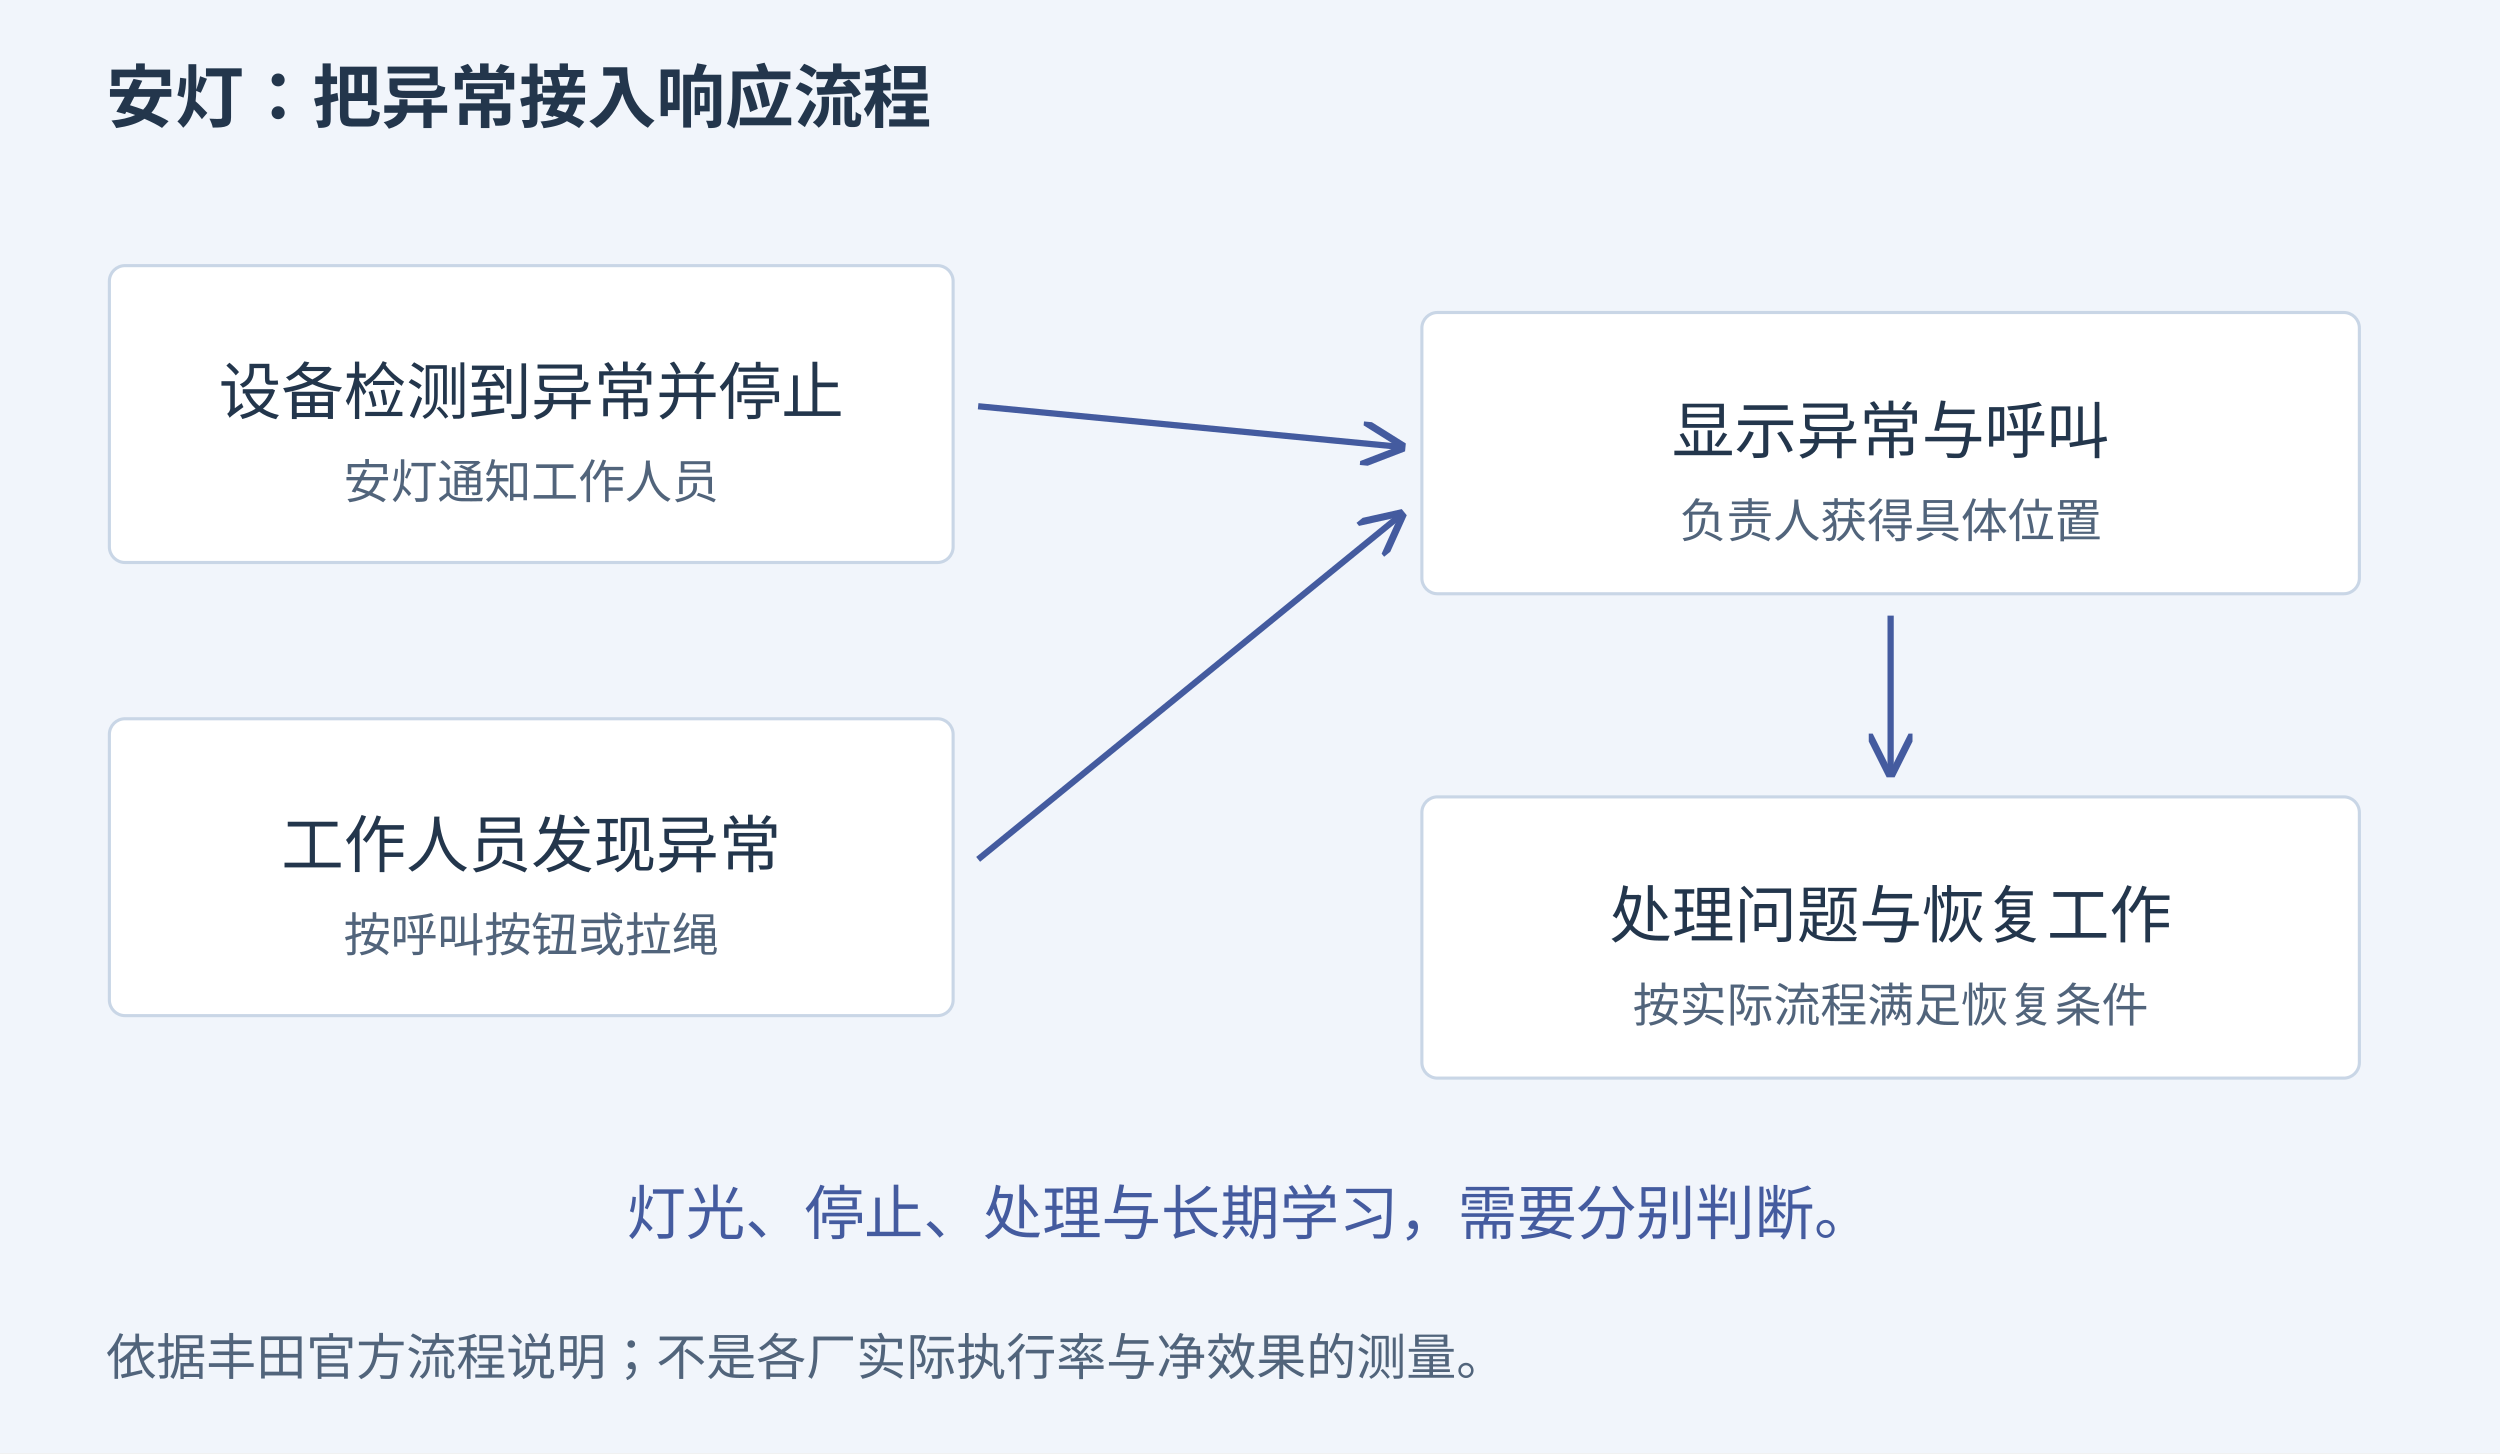
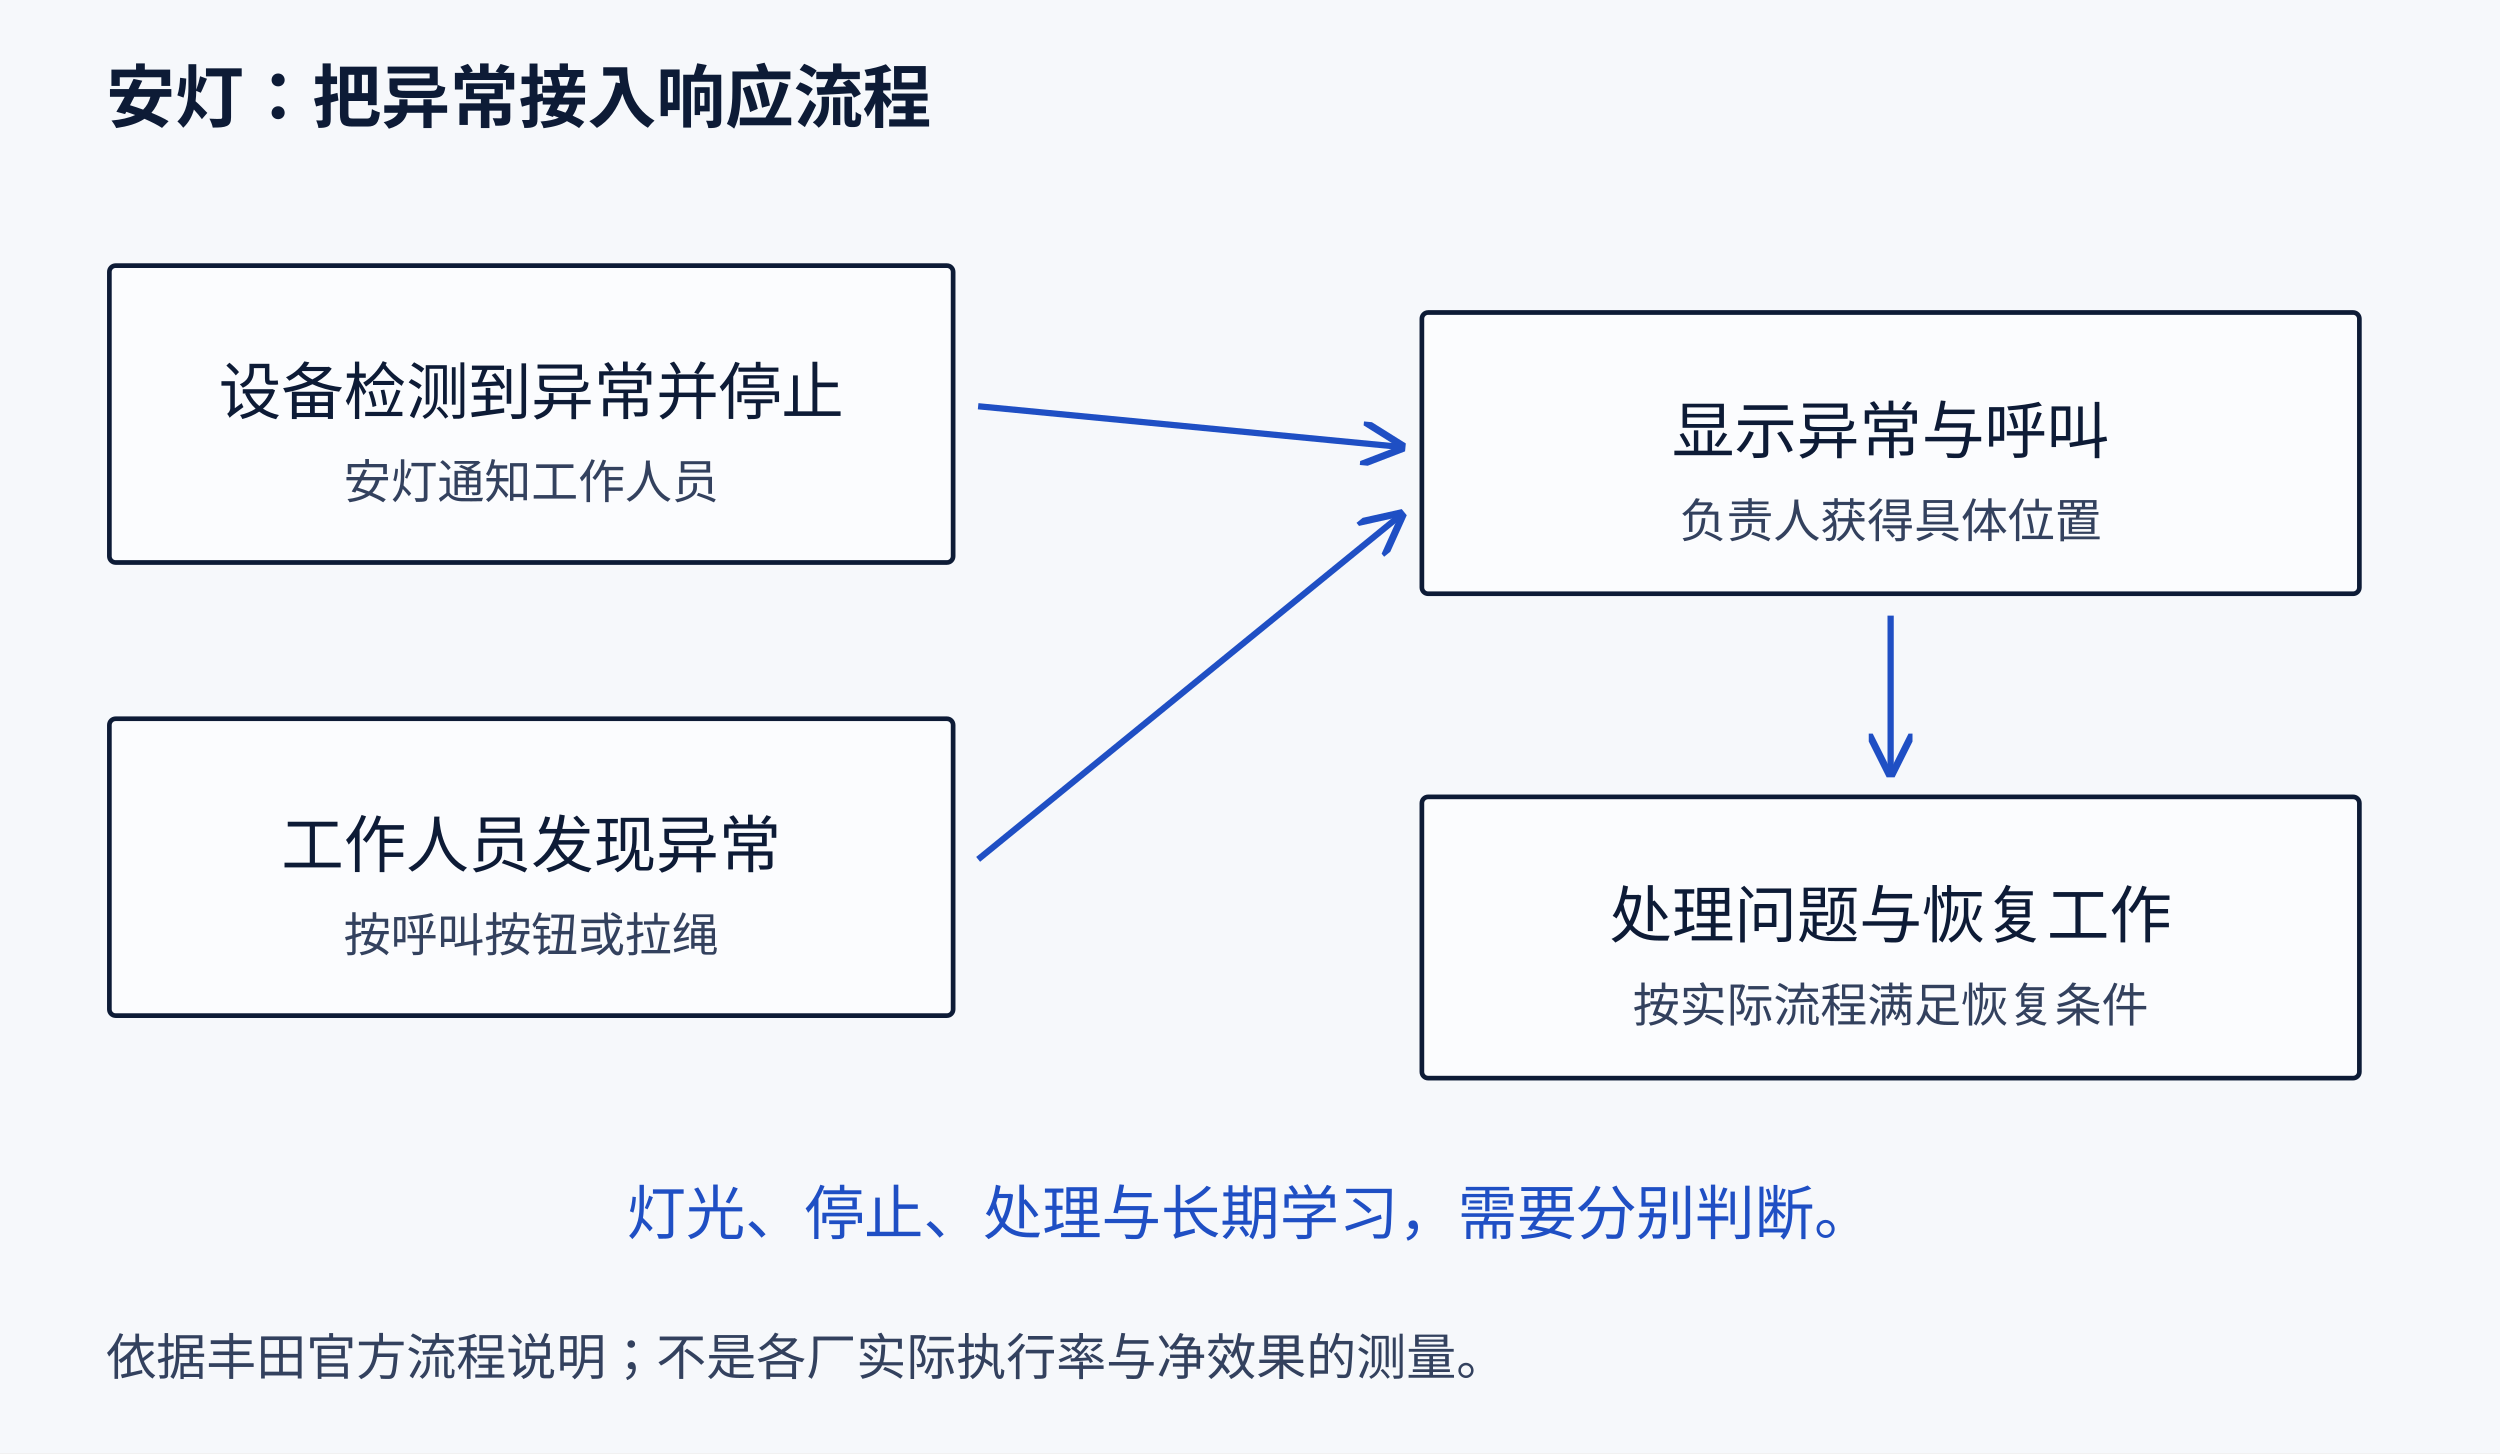
<svg xmlns="http://www.w3.org/2000/svg" width="800" height="465" viewBox="0 0 800 465" role="img" aria-labelledby="title desc">
  <defs>
    <marker id="arrow" viewBox="0 0 8 8" refX="7" refY="4" markerWidth="7" markerHeight="7" orient="auto-start-reverse">
-       <path d="M0 0L8 4L0 8" fill="none" stroke="#445b9f" stroke-width="1.3" />
+       <path d="M0 0L8 4L0 8" fill="none" stroke="#1f4fc4" stroke-width="1.3" />
    </marker>
  </defs>
-   <rect width="800" height="465" fill="#f1f5fb" />
+   <rect width="800" height="465" fill="#f6f8fb" />
  <g font-family="Microsoft YaHei, Noto Sans SC, sans-serif">
-     <rect x="35" y="85" width="270" height="95" rx="5" fill="#ffffff" stroke="#c9d6e6" />
-     <text x="170.0" y="132.5" font-size="20" fill="#23364c" text-anchor="middle" font-weight="500">设备检测到异常并停止</text>
-     <text x="170.0" y="159.5" font-size="15" fill="#51647b" text-anchor="middle" font-weight="400">安灯通知工作人员</text>
-     <rect x="35" y="230" width="270" height="95" rx="5" fill="#ffffff" stroke="#c9d6e6" />
-     <text x="170.0" y="277.5" font-size="20" fill="#23364c" text-anchor="middle" font-weight="500">工作人员发现异常</text>
-     <text x="170.0" y="304.5" font-size="15" fill="#51647b" text-anchor="middle" font-weight="400">按呼叫按钮或拉绳</text>
-     <rect x="455" y="100" width="300" height="90" rx="5" fill="#ffffff" stroke="#c9d6e6" />
-     <text x="605.0" y="145.0" font-size="20" fill="#23364c" text-anchor="middle" font-weight="500">显示异常与呼叫</text>
-     <text x="605.0" y="172.0" font-size="15" fill="#51647b" text-anchor="middle" font-weight="400">负责人获得具体位置</text>
-     <rect x="455" y="255" width="300" height="90" rx="5" fill="#ffffff" stroke="#c9d6e6" />
-     <text x="605.0" y="300.0" font-size="20" fill="#23364c" text-anchor="middle" font-weight="500">处理问题与恢复工作</text>
-     <text x="605.0" y="327.0" font-size="15" fill="#51647b" text-anchor="middle" font-weight="400">按实际流程满足恢复条件</text>
-     <path d="M313 130L448 143" stroke="#445b9f" stroke-width="2" fill="none" marker-end="url(#arrow)" />
-     <path d="M313 275L448 165" stroke="#445b9f" stroke-width="2" fill="none" marker-end="url(#arrow)" />
-     <path d="M605 197L605 247" stroke="#445b9f" stroke-width="2" fill="none" marker-end="url(#arrow)" />
-     <text x="400" y="395" font-size="19" fill="#445b9f" text-anchor="middle" font-weight="400">灯光、停止、处理与长期学习，需要分别判断。</text>
-     <text x="34" y="39" font-size="22" fill="#23364c" text-anchor="start" font-weight="600">安灯：把异常接入响应流程</text>
-     <text x="34" y="440" font-size="16" fill="#51647b" text-anchor="start" font-weight="400">依据丰田官方流程说明；不是各厂实际执行率与净效果的测量。</text>
+     <rect x="35" y="85" width="270" height="95" rx="2" fill="#fbfcfe" stroke="#0d1b36" stroke-width="1.5" />
+     <text x="170.0" y="132.5" font-size="20" fill="#0d1b36" text-anchor="middle" font-weight="500">设备检测到异常并停止</text>
+     <text x="170.0" y="159.5" font-size="15" fill="#33415e" text-anchor="middle" font-weight="400">安灯通知工作人员</text>
+     <rect x="35" y="230" width="270" height="95" rx="2" fill="#fbfcfe" stroke="#0d1b36" stroke-width="1.5" />
+     <text x="170.0" y="277.5" font-size="20" fill="#0d1b36" text-anchor="middle" font-weight="500">工作人员发现异常</text>
+     <text x="170.0" y="304.5" font-size="15" fill="#33415e" text-anchor="middle" font-weight="400">按呼叫按钮或拉绳</text>
+     <rect x="455" y="100" width="300" height="90" rx="2" fill="#fbfcfe" stroke="#0d1b36" stroke-width="1.5" />
+     <text x="605.0" y="145.0" font-size="20" fill="#0d1b36" text-anchor="middle" font-weight="500">显示异常与呼叫</text>
+     <text x="605.0" y="172.0" font-size="15" fill="#33415e" text-anchor="middle" font-weight="400">负责人获得具体位置</text>
+     <rect x="455" y="255" width="300" height="90" rx="2" fill="#fbfcfe" stroke="#0d1b36" stroke-width="1.5" />
+     <text x="605.0" y="300.0" font-size="20" fill="#0d1b36" text-anchor="middle" font-weight="500">处理问题与恢复工作</text>
+     <text x="605.0" y="327.0" font-size="15" fill="#33415e" text-anchor="middle" font-weight="400">按实际流程满足恢复条件</text>
+     <path d="M313 130L448 143" stroke="#1f4fc4" stroke-width="2" fill="none" marker-end="url(#arrow)" />
+     <path d="M313 275L448 165" stroke="#1f4fc4" stroke-width="2" fill="none" marker-end="url(#arrow)" />
+     <path d="M605 197L605 247" stroke="#1f4fc4" stroke-width="2" fill="none" marker-end="url(#arrow)" />
+     <text x="400" y="395" font-size="19" fill="#1f4fc4" text-anchor="middle" font-weight="400">灯光、停止、处理与长期学习，需要分别判断。</text>
+     <text x="34" y="39" font-size="22" fill="#0d1b36" text-anchor="start" font-weight="600">安灯：把异常接入响应流程</text>
+     <text x="34" y="440" font-size="16" fill="#33415e" text-anchor="start" font-weight="400">依据丰田官方流程说明；不是各厂实际执行率与净效果的测量。</text>
  </g>
</svg>
